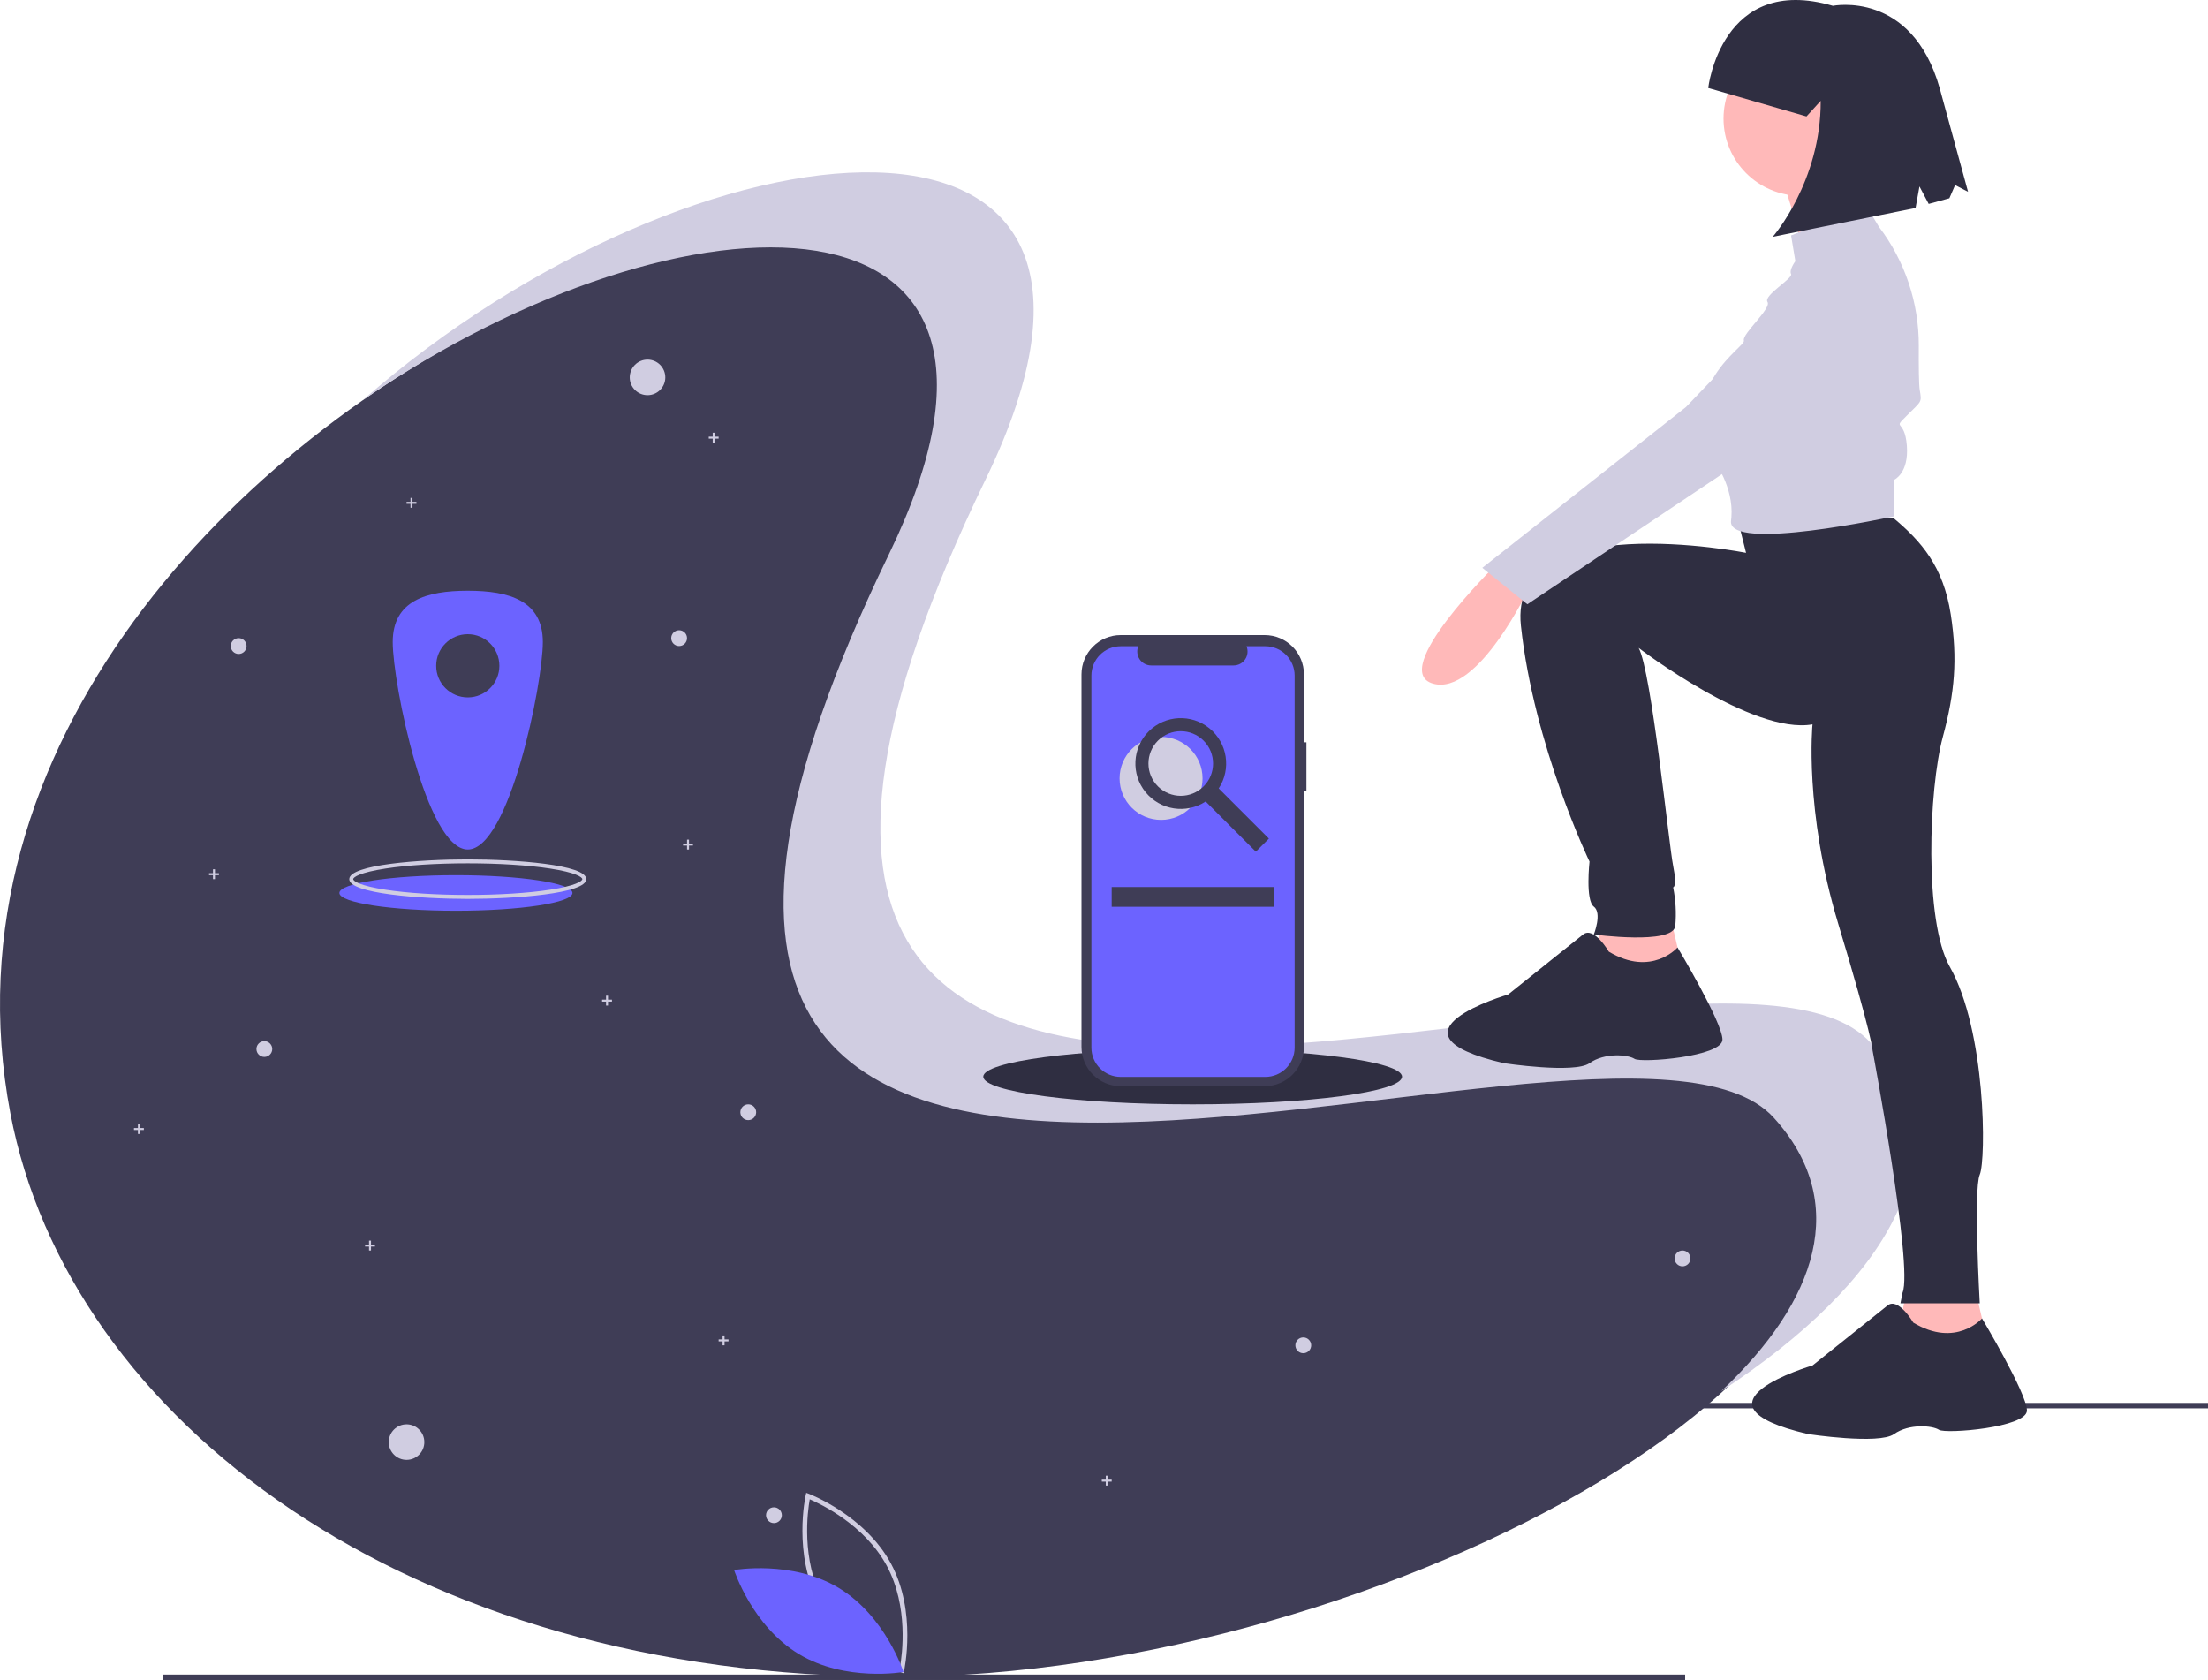
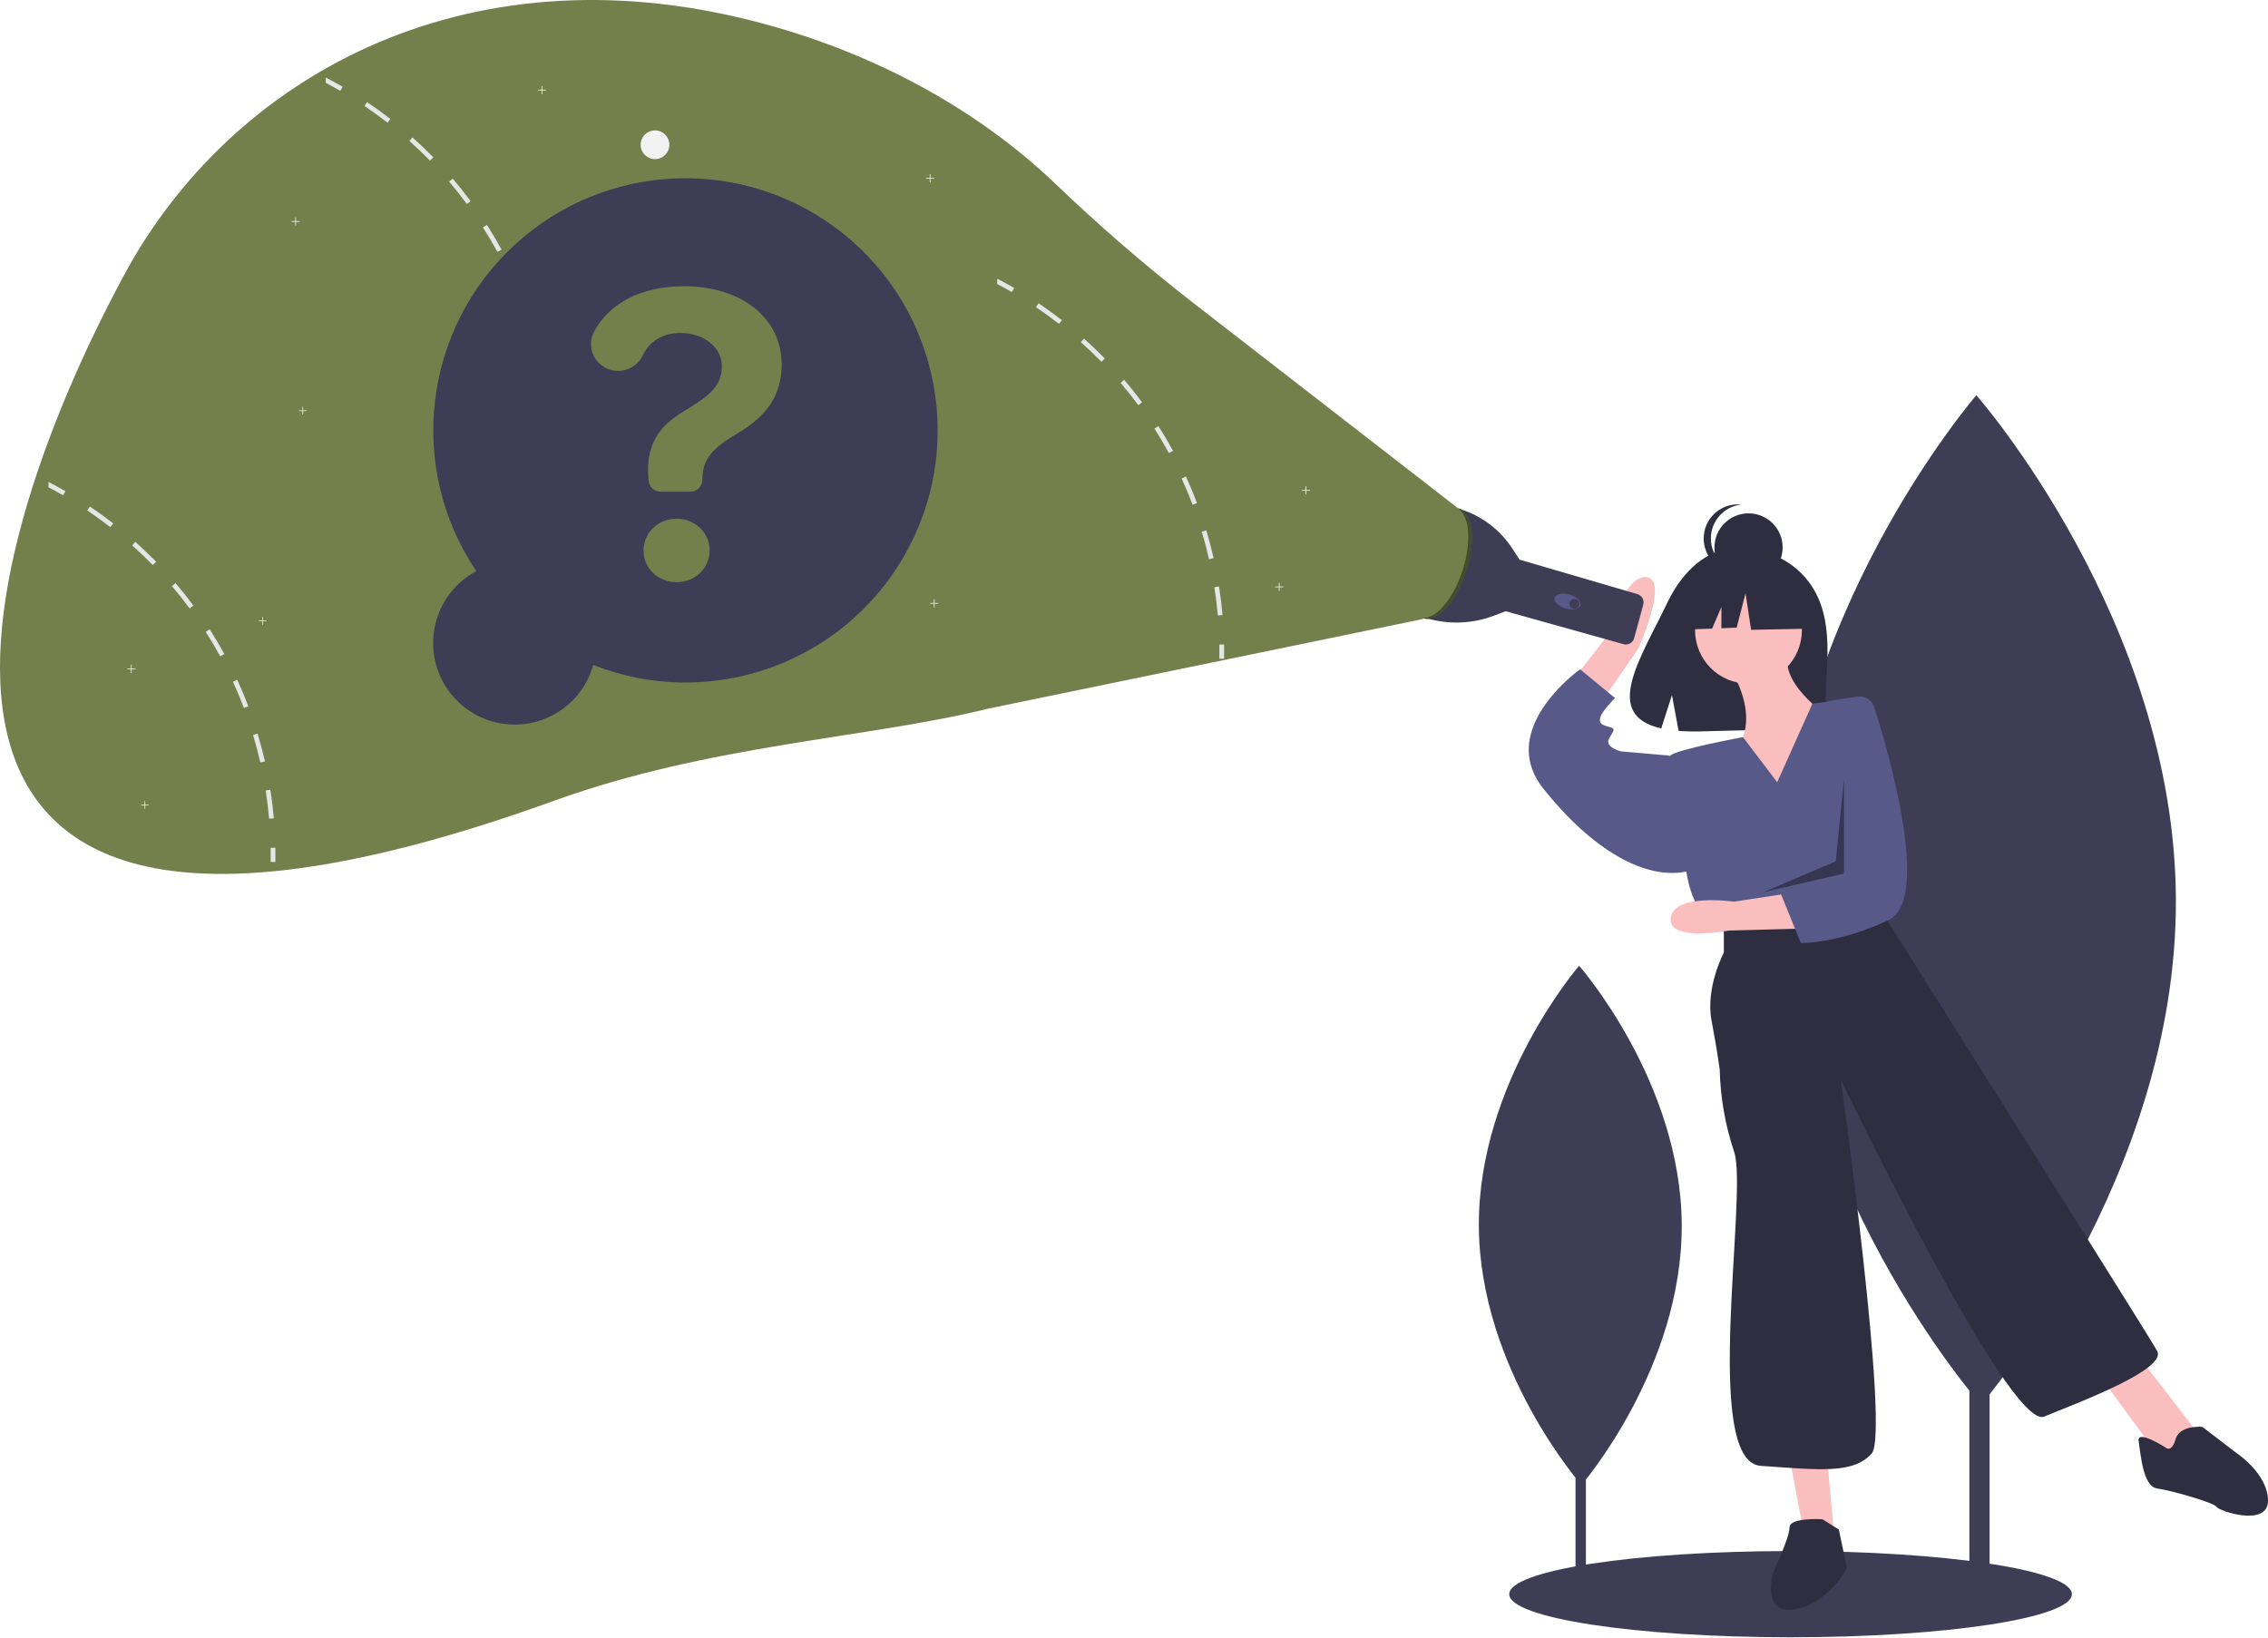
- <svg xmlns="http://www.w3.org/2000/svg" id="fc473563-838c-4b37-be93-34ef803eaab9" data-name="Layer 1" width="1132" height="861.221" viewBox="0 0 1132 861.221">
-   <rect x="351.647" y="719.19" width="780.353" height="2.782" fill="#3f3d56" />
-   <rect x="83.591" y="858.439" width="780.353" height="2.782" fill="#3f3d56" />
-   <path d="M946.773,590.177C1053.753,708.485,743.635,878.985,493.053,878.985S69.107,746.878,39.334,590.177C-32.856,210.23,654.411-31.262,493.053,301.369,257.855,786.217,862.524,497.007,946.773,590.177Z" transform="translate(-34 -19.38928)" fill="#3f3d56" />
-   <circle cx="331.97" cy="193.467" r="9.114" fill="#d0cde1" />
-   <circle cx="208.429" cy="739.276" r="9.114" fill="#d0cde1" />
-   <circle cx="348.173" cy="327.134" r="4.051" fill="#d0cde1" />
-   <circle cx="135.52" cy="537.762" r="4.051" fill="#d0cde1" />
-   <circle cx="668.165" cy="689.657" r="4.051" fill="#d0cde1" />
-   <circle cx="122.355" cy="331.185" r="4.051" fill="#d0cde1" />
-   <polygon points="368.425 223.846 366.4 223.846 366.4 221.82 365.387 221.82 365.387 223.846 363.362 223.846 363.362 224.858 365.387 224.858 365.387 226.884 366.4 226.884 366.4 224.858 368.425 224.858 368.425 223.846" fill="#d0cde1" />
-   <polygon points="213.492 257.263 211.467 257.263 211.467 255.237 210.454 255.237 210.454 257.263 208.429 257.263 208.429 258.275 210.454 258.275 210.454 260.3 211.467 260.3 211.467 258.275 213.492 258.275 213.492 257.263" fill="#d0cde1" />
-   <polygon points="112.229 447.638 110.204 447.638 110.204 445.612 109.191 445.612 109.191 447.638 107.166 447.638 107.166 448.65 109.191 448.65 109.191 450.676 110.204 450.676 110.204 448.65 112.229 448.65 112.229 447.638" fill="#d0cde1" />
-   <circle cx="396.779" cy="776.743" r="4.051" fill="#d0cde1" />
-   <circle cx="383.615" cy="570.166" r="4.051" fill="#d0cde1" />
-   <circle cx="862.59" cy="645.101" r="4.051" fill="#d0cde1" />
-   <polygon points="373.488 686.619 371.463 686.619 371.463 684.594 370.451 684.594 370.451 686.619 368.425 686.619 368.425 687.632 370.451 687.632 370.451 689.657 371.463 689.657 371.463 687.632 373.488 687.632 373.488 686.619" fill="#d0cde1" />
-   <polygon points="569.939 758.516 567.914 758.516 567.914 756.491 566.901 756.491 566.901 758.516 564.876 758.516 564.876 759.529 566.901 759.529 566.901 761.554 567.914 761.554 567.914 759.529 569.939 759.529 569.939 758.516" fill="#d0cde1" />
-   <polygon points="73.749 578.267 71.724 578.267 71.724 576.242 70.711 576.242 70.711 578.267 68.686 578.267 68.686 579.28 70.711 579.28 70.711 581.305 71.724 581.305 71.724 579.28 73.749 579.28 73.749 578.267" fill="#d0cde1" />
-   <polygon points="355.261 432.448 353.236 432.448 353.236 430.423 352.223 430.423 352.223 432.448 350.198 432.448 350.198 433.461 352.223 433.461 352.223 435.486 353.236 435.486 353.236 433.461 355.261 433.461 355.261 432.448" fill="#d0cde1" />
-   <polygon points="230.707 312.957 228.682 312.957 228.682 310.932 227.669 310.932 227.669 312.957 225.644 312.957 225.644 313.97 227.669 313.97 227.669 315.995 228.682 315.995 228.682 313.97 230.707 313.97 230.707 312.957" fill="#d0cde1" />
-   <polygon points="313.743 512.446 311.718 512.446 311.718 510.421 310.705 510.421 310.705 512.446 308.68 512.446 308.68 513.459 310.705 513.459 310.705 515.484 311.718 515.484 311.718 513.459 313.743 513.459 313.743 512.446" fill="#d0cde1" />
-   <polygon points="192.227 638.013 190.202 638.013 190.202 635.987 189.189 635.987 189.189 638.013 187.164 638.013 187.164 639.025 189.189 639.025 189.189 641.051 190.202 641.051 190.202 639.025 192.227 639.025 192.227 638.013" fill="#d0cde1" />
-   <ellipse cx="233.745" cy="457.764" rx="59.745" ry="9.114" fill="#6c63ff" />
-   <path d="M273.821,480.191c-24.423,0-60.758-2.697-60.758-10.126s36.335-10.126,60.758-10.126,60.758,2.697,60.758,10.126S298.244,480.191,273.821,480.191Zm0-18.227c-15.909,0-30.859.943-42.094,2.658-13.162,2.007-16.639,4.438-16.639,5.443s3.477,3.435,16.639,5.443c11.235,1.715,26.184,2.658,42.094,2.658s30.859-.943,42.093-2.658c13.162-2.007,16.639-4.438,16.639-5.443s-3.477-3.435-16.639-5.443C304.679,462.907,289.73,461.964,273.821,461.964Z" transform="translate(-34 -19.38928)" fill="#d0cde1" />
-   <path d="M273.821,322.22c-21.252,0-38.48,5.077-38.48,26.328s17.228,106.326,38.48,106.326,38.48-85.075,38.48-106.326S295.073,322.22,273.821,322.22Zm0,54.682A16.202,16.202,0,1,1,290.023,360.7,16.202,16.202,0,0,1,273.821,376.903Z" transform="translate(-34 -19.38928)" fill="#6c63ff" />
-   <path d="M993.033,553.93c-84.249-93.17-688.917,196.04-453.719-288.808C644.153,49,390.743,75.25,220.159,224.367,385.347,110.941,584.739,107.672,489.694,303.602,254.496,788.45,859.164,499.24,943.413,592.41c39.202,43.353,22.393,93.713-26.967,140.125C1001.286,676.929,1043.411,609.644,993.033,553.93Z" transform="translate(-34 -19.38928)" fill="#d0cde1" />
-   <path d="M497.218,877.134l-1.303-.488c-.286-.108-28.779-11.024-42.126-35.777-13.348-24.754-6.812-54.557-6.744-54.855l.308-1.357,1.302.488c.286.108,28.778,11.024,42.126,35.777,13.348,24.754,6.812,54.557,6.744,54.855Zm-41.291-37.417c11.284,20.928,33.8,31.656,39.505,34.105,1.085-6.114,4.486-30.84-6.788-51.748-11.273-20.906-33.798-31.65-39.505-34.105C448.053,794.087,444.653,818.81,455.927,839.717Z" transform="translate(-34 -19.38928)" fill="#d0cde1" />
-   <path d="M463.99,833.4c23.986,14.431,33.224,43.095,33.224,43.095s-29.652,5.267-53.638-9.164-33.224-43.095-33.224-43.095S440.003,818.969,463.99,833.4Z" transform="translate(-34 -19.38928)" fill="#6c63ff" />
-   <path d="M800.551,309.375s-54.962,53.862-31.878,60.458S818.139,320.367,818.139,320.367Z" transform="translate(-34 -19.38928)" fill="#ffb9b9" />
-   <polygon points="821.513 471.359 814.917 502.137 864.383 504.336 856.688 471.359 821.513 471.359" fill="#ffb9b9" />
-   <polygon points="977.604 661.526 971.009 692.305 1020.474 694.503 1012.779 661.526 977.604 661.526" fill="#ffb9b9" />
-   <path d="M924.765,285.192l4.397,17.588S807.147,278.596,813.742,340.153s35.175,120.916,35.175,120.916-2.198,19.786,2.198,23.084,0,14.29,0,14.29,40.672,5.496,41.771-4.397a68.943,68.943,0,0,0-1.099-19.786s2.198,0,0-10.992S880.708,363.625,874.113,351.533c0,0,58.346,44.681,89.125,39.185,0,0-4.397,43.969,13.191,102.229s17.588,64.855,17.588,64.855,20.885,111.023,15.389,124.213l-1.099,5.496H1048.978s-3.298-58.259,0-65.954,3.298-73.649-15.389-106.626c-13.233-23.353-10.769-91.066-3.53-117.83,6.079-22.476,7.614-39.774,4.051-62.783-3.811-24.606-15.19-37.467-29.101-49.127Z" transform="translate(-34 -19.38928)" fill="#2f2e41" />
-   <circle cx="923.192" cy="60.795" r="39.572" fill="#ffb9b9" />
-   <path d="M946.749,108.215s12.092,35.175,10.992,41.771,35.175-13.191,35.175-13.191-14.29-35.175-9.893-45.069Z" transform="translate(-34 -19.38928)" fill="#ffb9b9" />
-   <path d="M990.719,124.703,952.245,140.093l2.198,13.191s-3.298,4.397-2.198,6.595-14.29,10.992-12.092,14.29-13.191,16.489-12.092,19.786S892.887,217.039,912.673,255.512c0,0,10.259,13.336,8.973,29.107q-.068.831-.179,1.671c-2.198,16.488,83.542-2.198,83.542-2.198v-18.687s7.695-3.298,6.595-17.588-7.695-7.695,0-15.389,7.695-6.595,6.595-13.191c-.439-2.634-.527-12.104-.475-22.53A100.024,100.024,0,0,0,997.314,135.696l0,0Z" transform="translate(-34 -19.38928)" fill="#d0cde1" />
-   <path d="M969.833,153.283,898.383,228.031l-104.427,82.443,23.084,18.687,192.366-128.61S1025.894,130.2,969.833,153.283Z" transform="translate(-34 -19.38928)" fill="#d0cde1" />
-   <path d="M858.811,507.237s-7.695-13.191-13.191-8.794l-38.473,30.779s-68.152,19.786-2.198,35.175c0,0,36.275,5.496,43.969,0s19.786-4.397,23.084-2.198,45.069-1.099,45.069-9.893-23.038-47.227-23.038-47.227S880.795,520.428,858.811,507.237Z" transform="translate(-34 -19.38928)" fill="#2f2e41" />
-   <path d="M1014.902,697.404s-7.695-13.191-13.191-8.794L963.238,719.389s-68.152,19.786-2.198,35.175c0,0,36.275,5.496,43.969,0s19.786-4.397,23.084-2.198,45.069-1.099,45.069-9.893-23.038-47.227-23.038-47.227S1036.886,710.595,1014.902,697.404Z" transform="translate(-34 -19.38928)" fill="#2f2e41" />
-   <path d="M909.768,64.491s6.691-58.816,63.917-42.116c0,0,40.484-8.234,54.783,42.328l14.513,53.011-6.643-3.452-2.936,6.759-10.602,2.903-4.733-8.961-1.994,11.031L942.853,140.795S967.615,112.503,967.439,71.066L960.146,79.076Z" transform="translate(-34 -19.38928)" fill="#2f2e41" />
-   <ellipse cx="611.457" cy="551.939" rx="107.339" ry="14.177" fill="#2f2e41" />
-   <path d="M703.771,399.907H702.5V365.097a20.147,20.147,0,0,0-20.147-20.147h-73.751a20.147,20.147,0,0,0-20.147,20.147v190.973a20.147,20.147,0,0,0,20.147,20.147h73.751A20.147,20.147,0,0,0,702.5,556.07V424.686h1.271Z" transform="translate(-34 -19.38928)" fill="#3f3d56" />
-   <path d="M682.689,350.668h-9.627a7.148,7.148,0,0,1-6.618,9.848H624.193a7.148,7.148,0,0,1-6.618-9.848h-8.992a15.046,15.046,0,0,0-15.046,15.046V556.406a15.046,15.046,0,0,0,15.046,15.046H682.689a15.046,15.046,0,0,0,15.046-15.046V365.713A15.046,15.046,0,0,0,682.689,350.668Z" transform="translate(-34 -19.38928)" fill="#6c63ff" />
-   <circle cx="595.255" cy="399.031" r="21.265" fill="#d0cde1" />
-   <path d="M684.532,449.282l-25.722-25.722a23.271,23.271,0,1,0-6.694,6.694L677.838,455.976Zm-56.896-26.775a16.566,16.566,0,1,1,23.428,0A16.566,16.566,0,0,1,627.635,422.507Z" transform="translate(-34 -19.38928)" fill="#3f3d56" />
-   <rect x="569.939" y="454.726" width="83.036" height="10.126" fill="#3f3d56" />
+ <svg xmlns="http://www.w3.org/2000/svg" id="b7da5827-4560-4d63-9360-f6e9beb837fe" data-name="Layer 1" width="1104.469" height="797.515" viewBox="0 0 1104.469 797.515">
+   <rect x="959.049" y="388.464" width="9.832" height="388.345" fill="#3f3d56" />
+   <path d="M1107.38,489.196c.626,135.795-94.913,246.321-94.913,246.321s-96.553-109.641-97.179-245.435,94.913-246.321,94.913-246.321S1106.754,353.401,1107.38,489.196Z" transform="translate(-47.76569 -51.24247)" fill="#3f3d56" />
+   <rect x="767.244" y="571.186" width="5.057" height="199.735" fill="#3f3d56" />
+   <path d="M866.733,647.882c.322,69.842-48.816,126.689-48.816,126.689s-49.66-56.391-49.982-126.233,48.816-126.689,48.816-126.689S866.411,578.04,866.733,647.882Z" transform="translate(-47.76569 -51.24247)" fill="#3f3d56" />
+   <ellipse cx="871.969" cy="776.515" rx="137" ry="21" fill="#3f3d56" />
+   <path d="M931.034,338.324c-11.607-19.612-34.57-20.526-34.57-20.526s-22.376-2.861-36.731,27.008c-13.379,27.841-31.845,54.722-2.973,61.239l5.215-16.232,3.23,17.44a112.967,112.967,0,0,0,12.353.211c30.92-.998,60.366.292,59.418-10.803C935.715,381.911,942.202,357.194,931.034,338.324Z" transform="translate(-47.76569 -51.24247)" fill="#2f2e41" />
+   <path d="M889.234,375.258s15,21,6,38,21,35,21,35l22-48s-26-17-19-33Z" transform="translate(-47.76569 -51.24247)" fill="#fbbebe" />
+   <circle cx="851.469" cy="307.015" r="26" fill="#fbbebe" />
+   <path d="M809.255,388.313l21.728-28.034s7.651-29.385,18.731-27.895-4.377,35.24-4.377,35.24l-21.589,31.031Z" transform="translate(-47.76569 -51.24247)" fill="#fbbebe" />
+   <polygon points="871.469 710.015 878.469 747.015 893.469 751.015 889.469 707.015 871.469 710.015" fill="#fbbebe" />
+   <polygon points="1022.469 670.015 1049.469 707.015 1060.469 712.015 1069.469 697.015 1042.469 662.015 1022.469 670.015" fill="#fbbebe" />
+   <path d="M913.234,432.258l-16.681-21.959s-32.319,5.959-35.319,8.959,8,58,8,58,2,15,11,23l9,6,74-15,2.782-32.926a86.41,86.41,0,0,0-22.782-66.074l0,0-12.876,1.76Z" transform="translate(-47.76569 -51.24247)" fill="#575a89" />
+   <path d="M865.234,421.258l-5-2-23-2s-8-2-6-6,4-5,0-6-5-2-4-5,7-9,7-9l-17-14s-.92.651-2.407,1.855c-8.44,6.834-35.147,31.489-15.593,56.145,23,29,50,46,72,40Z" transform="translate(-47.76569 -51.24247)" fill="#575a89" />
+   <path d="M887.234,501.258v14s-9,17-6,33,4,24,4,24a136.533,136.533,0,0,0,7,40c7,20-16,151,13,153s45,4,54-6-15-182-15-182,82,171,99,164,60-23,55-32-131-209-131-209l-4-9Z" transform="translate(-47.76569 -51.24247)" fill="#2f2e41" />
+   <path d="M935.234,791.258s-16-1-16,4-8,22-8,22-6,20,10,18,26-20,26-20l-4-19Z" transform="translate(-47.76569 -51.24247)" fill="#2f2e41" />
+   <path d="M1102.234,756.258s-14-9-13-3,2,22,9,23,28,7,29,9,25,10,25-3-15-23-15-23l-17-13s-11-1-13,6S1102.234,756.258,1102.234,756.258Z" transform="translate(-47.76569 -51.24247)" fill="#2f2e41" />
+   <circle cx="851.508" cy="266.654" r="16.604" fill="#2f2e41" />
+   <path d="M880.922,313.528a16.604,16.604,0,0,1,14.856-16.51,16.772,16.772,0,0,0-1.748-.093,16.604,16.604,0,1,0,0,33.208,16.772,16.772,0,0,0,1.748-.093A16.604,16.604,0,0,1,880.922,313.528Z" transform="translate(-47.76569 -51.24247)" fill="#2f2e41" />
+   <polygon points="878.136 285.191 855.45 273.307 824.12 278.169 817.638 306.797 833.774 306.176 838.282 295.659 838.282 306.003 845.727 305.717 850.048 288.972 852.749 306.797 879.217 306.257 878.136 285.191" fill="#2f2e41" />
+   <path d="M924.544,503.574l-34.987.946s-29.854,5.809-28.179-6.241,30.799-7.835,30.799-7.835l31.88-4.863Z" transform="translate(-47.76569 -51.24247)" fill="#fbbebe" />
+   <path d="M952.226,390.562a7.467,7.467,0,0,1,8.236,5.128c6.849,21.584,27.951,93.813,6.985,103.723-24.694,11.672-42.714,11.158-42.714,11.158l-9.645-23.748,8.781-8.24,9.374-60.275,4.492-25.55Z" transform="translate(-47.76569 -51.24247)" fill="#575a89" />
+   <polygon points="897.969 379.515 893.969 419.515 858.969 434.515 897.969 425.515 897.969 379.515" opacity="0.4" />
+   <path d="M756.98,298.705h0a46.84,46.84,0,0,1,27.352,19.87l3.271,5.066.165.21L845.153,340.641a4.183,4.183,0,0,1,2.861,5.115l-4.455,16.335a4.183,4.183,0,0,1-5.161,2.928l-57.4-16.044-.001.002-5.765,2.179a51.515,51.515,0,0,1-33.122,1.126h0Z" transform="translate(-47.76569 -51.24247)" fill="#3f3d56" />
+   <ellipse cx="811.107" cy="344.233" rx="3.504" ry="6.57" transform="translate(205.1751 974.7836) rotate(-73.69006)" fill="#575a89" />
+   <circle cx="766.716" cy="294.14" r="2.409" fill="#3f3d56" />
+   <ellipse cx="749.694" cy="325.728" rx="28.09" ry="12.703" transform="translate(160.8404 887.1541) rotate(-72.0342)" fill="#74804c" />
+   <path d="M759.994,329.124c4.611-14.22,3.357-27.472-2.711-30.355a5.891,5.891,0,0,1,1.076.238c6.673,2.164,8.204,15.881,3.419,30.639s-14.074,24.967-20.748,22.803a5.863,5.863,0,0,1-.708-.284C746.886,353,755.461,343.104,759.994,329.124Z" transform="translate(-47.76569 -51.24247)" opacity="0.4" />
+   <path d="M757.734,298.758,627.497,197.732a861.922,861.922,0,0,1-66.215-57.386C524.156,104.959,473.758,76.666,415.08,61.602,272.519,25.005,159.582,89.897,108.214,185.181c-78.495,145.604-138.65,381.879,209.394,256.11,76.117-27.506,153.165-30.429,211.586-44.918l211.54-43.616Z" transform="translate(-47.76569 -51.24247)" fill="#74804c" />
+   <circle cx="318.969" cy="70.515" r="7" fill="#f2f2f2" />
+   <polygon points="454.949 86.695 453.127 86.695 453.127 84.873 452.771 84.873 452.771 86.695 450.949 86.695 450.949 87.051 452.771 87.051 452.771 88.873 453.127 88.873 453.127 87.051 454.949 87.051 454.949 86.695" fill="#f2f2f2" />
+   <polygon points="637.949 238.695 636.127 238.695 636.127 236.873 635.771 236.873 635.771 238.695 633.949 238.695 633.949 239.051 635.771 239.051 635.771 240.873 636.127 240.873 636.127 239.051 637.949 239.051 637.949 238.695" fill="#f2f2f2" />
+   <polygon points="624.949 285.695 623.127 285.695 623.127 283.873 622.771 283.873 622.771 285.695 620.949 285.695 620.949 286.051 622.771 286.051 622.771 287.873 623.127 287.873 623.127 286.051 624.949 286.051 624.949 285.695" fill="#f2f2f2" />
+   <polygon points="65.949 325.695 64.127 325.695 64.127 323.873 63.771 323.873 63.771 325.695 61.949 325.695 61.949 326.051 63.771 326.051 63.771 327.873 64.127 327.873 64.127 326.051 65.949 326.051 65.949 325.695" fill="#f2f2f2" />
+   <polygon points="145.949 107.695 144.127 107.695 144.127 105.873 143.771 105.873 143.771 107.695 141.949 107.695 141.949 108.051 143.771 108.051 143.771 109.873 144.127 109.873 144.127 108.051 145.949 108.051 145.949 107.695" fill="#f2f2f2" />
+   <polygon points="456.949 293.695 455.127 293.695 455.127 291.873 454.771 291.873 454.771 293.695 452.949 293.695 452.949 294.051 454.771 294.051 454.771 295.873 455.127 295.873 455.127 294.051 456.949 294.051 456.949 293.695" fill="#f2f2f2" />
+   <polygon points="265.949 43.695 264.127 43.695 264.127 41.873 263.771 41.873 263.771 43.695 261.949 43.695 261.949 44.051 263.771 44.051 263.771 45.873 264.127 45.873 264.127 44.051 265.949 44.051 265.949 43.695" fill="#f2f2f2" />
+   <path d="M314.415,238.915l-2.27.35c.71,4.54,1.27,9.18,1.68,13.77l2.29-.2C315.705,248.185,315.135,243.505,314.415,238.915Z" transform="translate(-47.76569 -51.24247)" fill="#e6e6e6" />
+   <path d="M308.205,211.575l-2.2.67c1.33,4.4,2.52,8.91,3.53,13.4l2.25-.51C310.755,220.595,309.545,216.035,308.205,211.575Z" transform="translate(-47.76569 -51.24247)" fill="#e6e6e6" />
+   <path d="M298.295,185.355l-2.09.96c1.92,4.19,3.72,8.49,5.35,12.79l2.15-.81C302.055,193.945,300.245,189.585,298.295,185.355Z" transform="translate(-47.76569 -51.24247)" fill="#e6e6e6" />
+   <path d="M284.895,160.775l-1.94,1.23c2.47,3.88,4.84,7.9,7.04,11.93l2.02-1.1C289.795,168.755,287.395,164.695,284.895,160.775Z" transform="translate(-47.76569 -51.24247)" fill="#e6e6e6" />
+   <path d="M268.235,138.245l-1.75,1.49c2.98,3.5,5.88,7.16,8.62,10.86l1.84-1.37C274.185,145.485,271.255,141.785,268.235,138.245Z" transform="translate(-47.76569 -51.24247)" fill="#e6e6e6" />
+   <path d="M248.655,118.185l-1.53,1.71c3.44,3.07,6.81,6.3,10.02,9.59l1.65-1.61C255.545,124.545,252.135,121.285,248.655,118.185Z" transform="translate(-47.76569 -51.24247)" fill="#e6e6e6" />
+   <path d="M226.535,100.965l-1.29,1.9c3.82,2.57,7.6,5.31,11.23,8.14l1.42-1.81C234.215,106.335,230.395,103.565,226.535,100.965Z" transform="translate(-47.76569 -51.24247)" fill="#e6e6e6" />
+   <path d="M206.405,89.005v2.6c2.39,1.25,4.76,2.56,7.08,3.9l1.15-1.99Q210.585,91.175,206.405,89.005Z" transform="translate(-47.76569 -51.24247)" fill="#e6e6e6" />
+   <path d="M314.57,267.221l2.299-.042c.042,2.321.045,4.655.009,6.936l-2.298-.036C314.614,271.824,314.611,269.516,314.57,267.221Z" transform="translate(-47.76569 -51.24247)" fill="#e6e6e6" />
+   <path d="M179.415,435.915l-2.27.35c.71,4.54,1.27,9.18,1.68,13.77l2.29-.2C180.705,445.185,180.135,440.505,179.415,435.915Z" transform="translate(-47.76569 -51.24247)" fill="#e6e6e6" />
+   <path d="M173.205,408.575l-2.2.67c1.33,4.4,2.52,8.91,3.53,13.4l2.25-.51C175.755,417.595,174.545,413.035,173.205,408.575Z" transform="translate(-47.76569 -51.24247)" fill="#e6e6e6" />
+   <path d="M163.295,382.355l-2.09.96c1.92,4.19,3.72,8.49,5.35,12.79l2.15-.81C167.055,390.945,165.245,386.585,163.295,382.355Z" transform="translate(-47.76569 -51.24247)" fill="#e6e6e6" />
+   <path d="M149.895,357.775l-1.94,1.23c2.47,3.88,4.84,7.9,7.04,11.93l2.02-1.1C154.795,365.755,152.395,361.695,149.895,357.775Z" transform="translate(-47.76569 -51.24247)" fill="#e6e6e6" />
+   <path d="M133.235,335.245l-1.75,1.49c2.98,3.5,5.88,7.16,8.62,10.86l1.84-1.37C139.185,342.485,136.255,338.785,133.235,335.245Z" transform="translate(-47.76569 -51.24247)" fill="#e6e6e6" />
+   <path d="M113.655,315.185l-1.53,1.71c3.44,3.07,6.81,6.3,10.02,9.59l1.65-1.61C120.545,321.545,117.135,318.285,113.655,315.185Z" transform="translate(-47.76569 -51.24247)" fill="#e6e6e6" />
+   <path d="M91.535,297.965l-1.29,1.9c3.82,2.57,7.6,5.31,11.23,8.14l1.42-1.81C99.215,303.335,95.395,300.565,91.535,297.965Z" transform="translate(-47.76569 -51.24247)" fill="#e6e6e6" />
+   <path d="M71.405,286.005v2.6c2.39,1.25,4.76,2.56,7.08,3.9l1.15-1.99Q75.585,288.175,71.405,286.005Z" transform="translate(-47.76569 -51.24247)" fill="#e6e6e6" />
+   <path d="M179.57,464.221l2.299-.042c.042,2.321.045,4.655.009,6.936l-2.298-.036C179.614,468.824,179.611,466.516,179.57,464.221Z" transform="translate(-47.76569 -51.24247)" fill="#e6e6e6" />
+   <path d="M641.415,336.915l-2.27.35c.71,4.54,1.27,9.18,1.68,13.77l2.29-.2C642.705,346.185,642.135,341.505,641.415,336.915Z" transform="translate(-47.76569 -51.24247)" fill="#e6e6e6" />
+   <path d="M635.205,309.575l-2.2.67c1.33,4.4,2.52,8.91,3.53,13.4l2.25-.51C637.755,318.595,636.545,314.035,635.205,309.575Z" transform="translate(-47.76569 -51.24247)" fill="#e6e6e6" />
+   <path d="M625.295,283.355l-2.09.96c1.92,4.19,3.72,8.49,5.35,12.79l2.15-.81C629.055,291.945,627.245,287.585,625.295,283.355Z" transform="translate(-47.76569 -51.24247)" fill="#e6e6e6" />
+   <path d="M611.895,258.775l-1.94,1.23c2.47,3.88,4.84,7.9,7.04,11.93l2.02-1.1C616.795,266.755,614.395,262.695,611.895,258.775Z" transform="translate(-47.76569 -51.24247)" fill="#e6e6e6" />
+   <path d="M595.235,236.245l-1.75,1.49c2.98,3.5,5.88,7.16,8.62,10.86l1.84-1.37C601.185,243.485,598.255,239.785,595.235,236.245Z" transform="translate(-47.76569 -51.24247)" fill="#e6e6e6" />
+   <path d="M575.655,216.185l-1.53,1.71c3.44,3.07,6.81,6.3,10.02,9.59l1.65-1.61C582.545,222.545,579.135,219.285,575.655,216.185Z" transform="translate(-47.76569 -51.24247)" fill="#e6e6e6" />
+   <path d="M553.535,198.965l-1.29,1.9c3.82,2.57,7.6,5.31,11.23,8.14l1.42-1.81C561.215,204.335,557.395,201.565,553.535,198.965Z" transform="translate(-47.76569 -51.24247)" fill="#e6e6e6" />
+   <path d="M533.405,187.005v2.6c2.39,1.25,4.76,2.56,7.08,3.9l1.15-1.99Q537.585,189.175,533.405,187.005Z" transform="translate(-47.76569 -51.24247)" fill="#e6e6e6" />
+   <path d="M641.57,365.221l2.299-.042c.042,2.321.045,4.655.009,6.936l-2.298-.036C641.614,369.824,641.611,367.516,641.57,365.221Z" transform="translate(-47.76569 -51.24247)" fill="#e6e6e6" />
+   <polygon points="149.295 199.895 147.6 199.895 147.6 198.199 147.269 198.199 147.269 199.895 145.573 199.895 145.573 200.225 147.269 200.225 147.269 201.921 147.6 201.921 147.6 200.225 149.295 200.225 149.295 199.895" fill="#f2f2f2" />
+   <polygon points="129.754 302.252 128.059 302.252 128.059 300.556 127.728 300.556 127.728 302.252 126.032 302.252 126.032 302.583 127.728 302.583 127.728 304.278 128.059 304.278 128.059 302.583 129.754 302.583 129.754 302.252" fill="#f2f2f2" />
+   <polygon points="72.417 391.959 70.721 391.959 70.721 390.264 70.39 390.264 70.39 391.959 68.695 391.959 68.695 392.29 70.39 392.29 70.39 393.986 70.721 393.986 70.721 392.29 72.417 392.29 72.417 391.959" fill="#f2f2f2" />
+   <path d="M279.684,329.425a122.811,122.811,0,1,1,56.982,45.751,39.726,39.726,0,1,1-56.982-45.751Z" transform="translate(-47.76569 -51.24247)" fill="#3f3d56" />
+   <path d="M380.894,190.679c28.154,0,47.524,15.616,47.524,38.064,0,14.865-7.207,25.151-21.097,33.334-13.063,7.583-17.493,13.139-17.493,22.748h0a5.931,5.931,0,0,1-5.931,5.931H369.504a5.931,5.931,0,0,1-5.928-5.724l-.026-.732c-1.276-15.466,4.129-25.076,17.718-33.034,12.688-7.583,18.019-12.388,18.019-21.697s-9.009-16.142-20.196-16.142c-8.503,0-15.231,4.139-18.318,10.896a13.252,13.252,0,0,1-12.112,7.573h0c-9.752,0-16.194-10.371-11.634-18.99C344.243,199.271,359.465,190.679,380.894,190.679ZM361.148,319.362c0-8.634,7.207-15.466,16.067-15.466,8.934,0,16.142,6.757,16.142,15.466s-7.207,15.466-16.142,15.466-16.067-6.757-16.067-15.466Z" transform="translate(-47.76569 -51.24247)" fill="#74804c" />
</svg>
